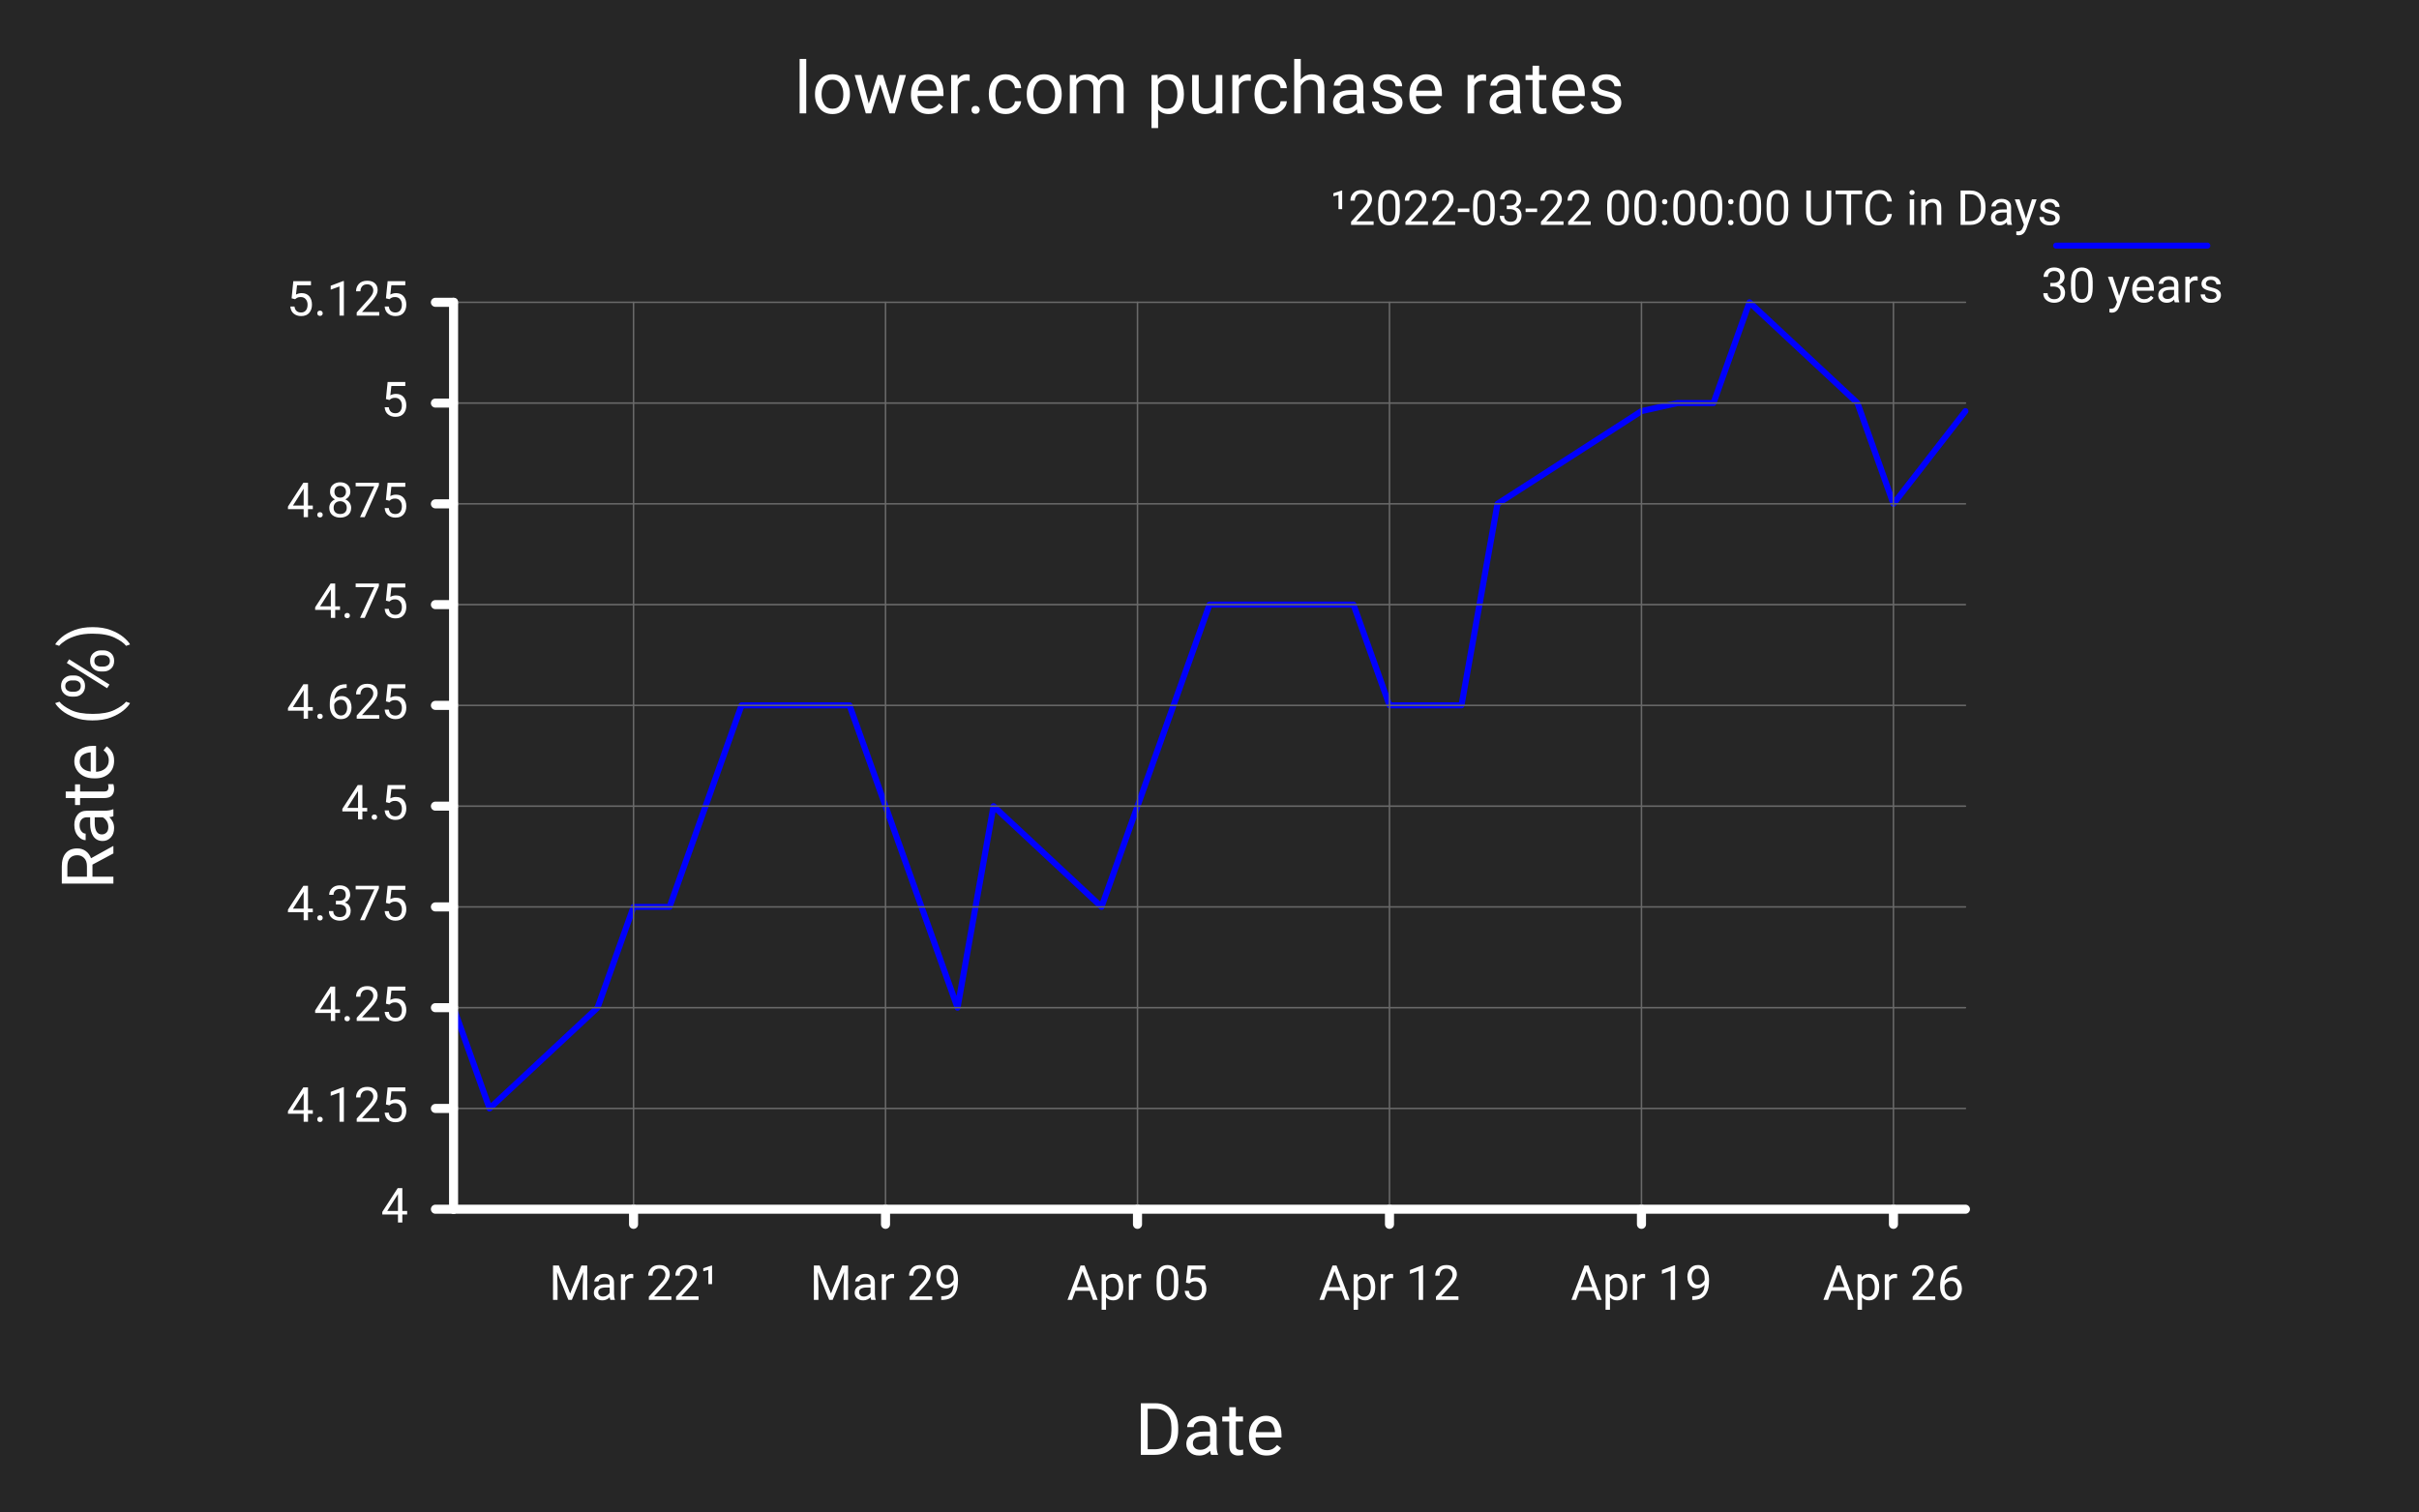
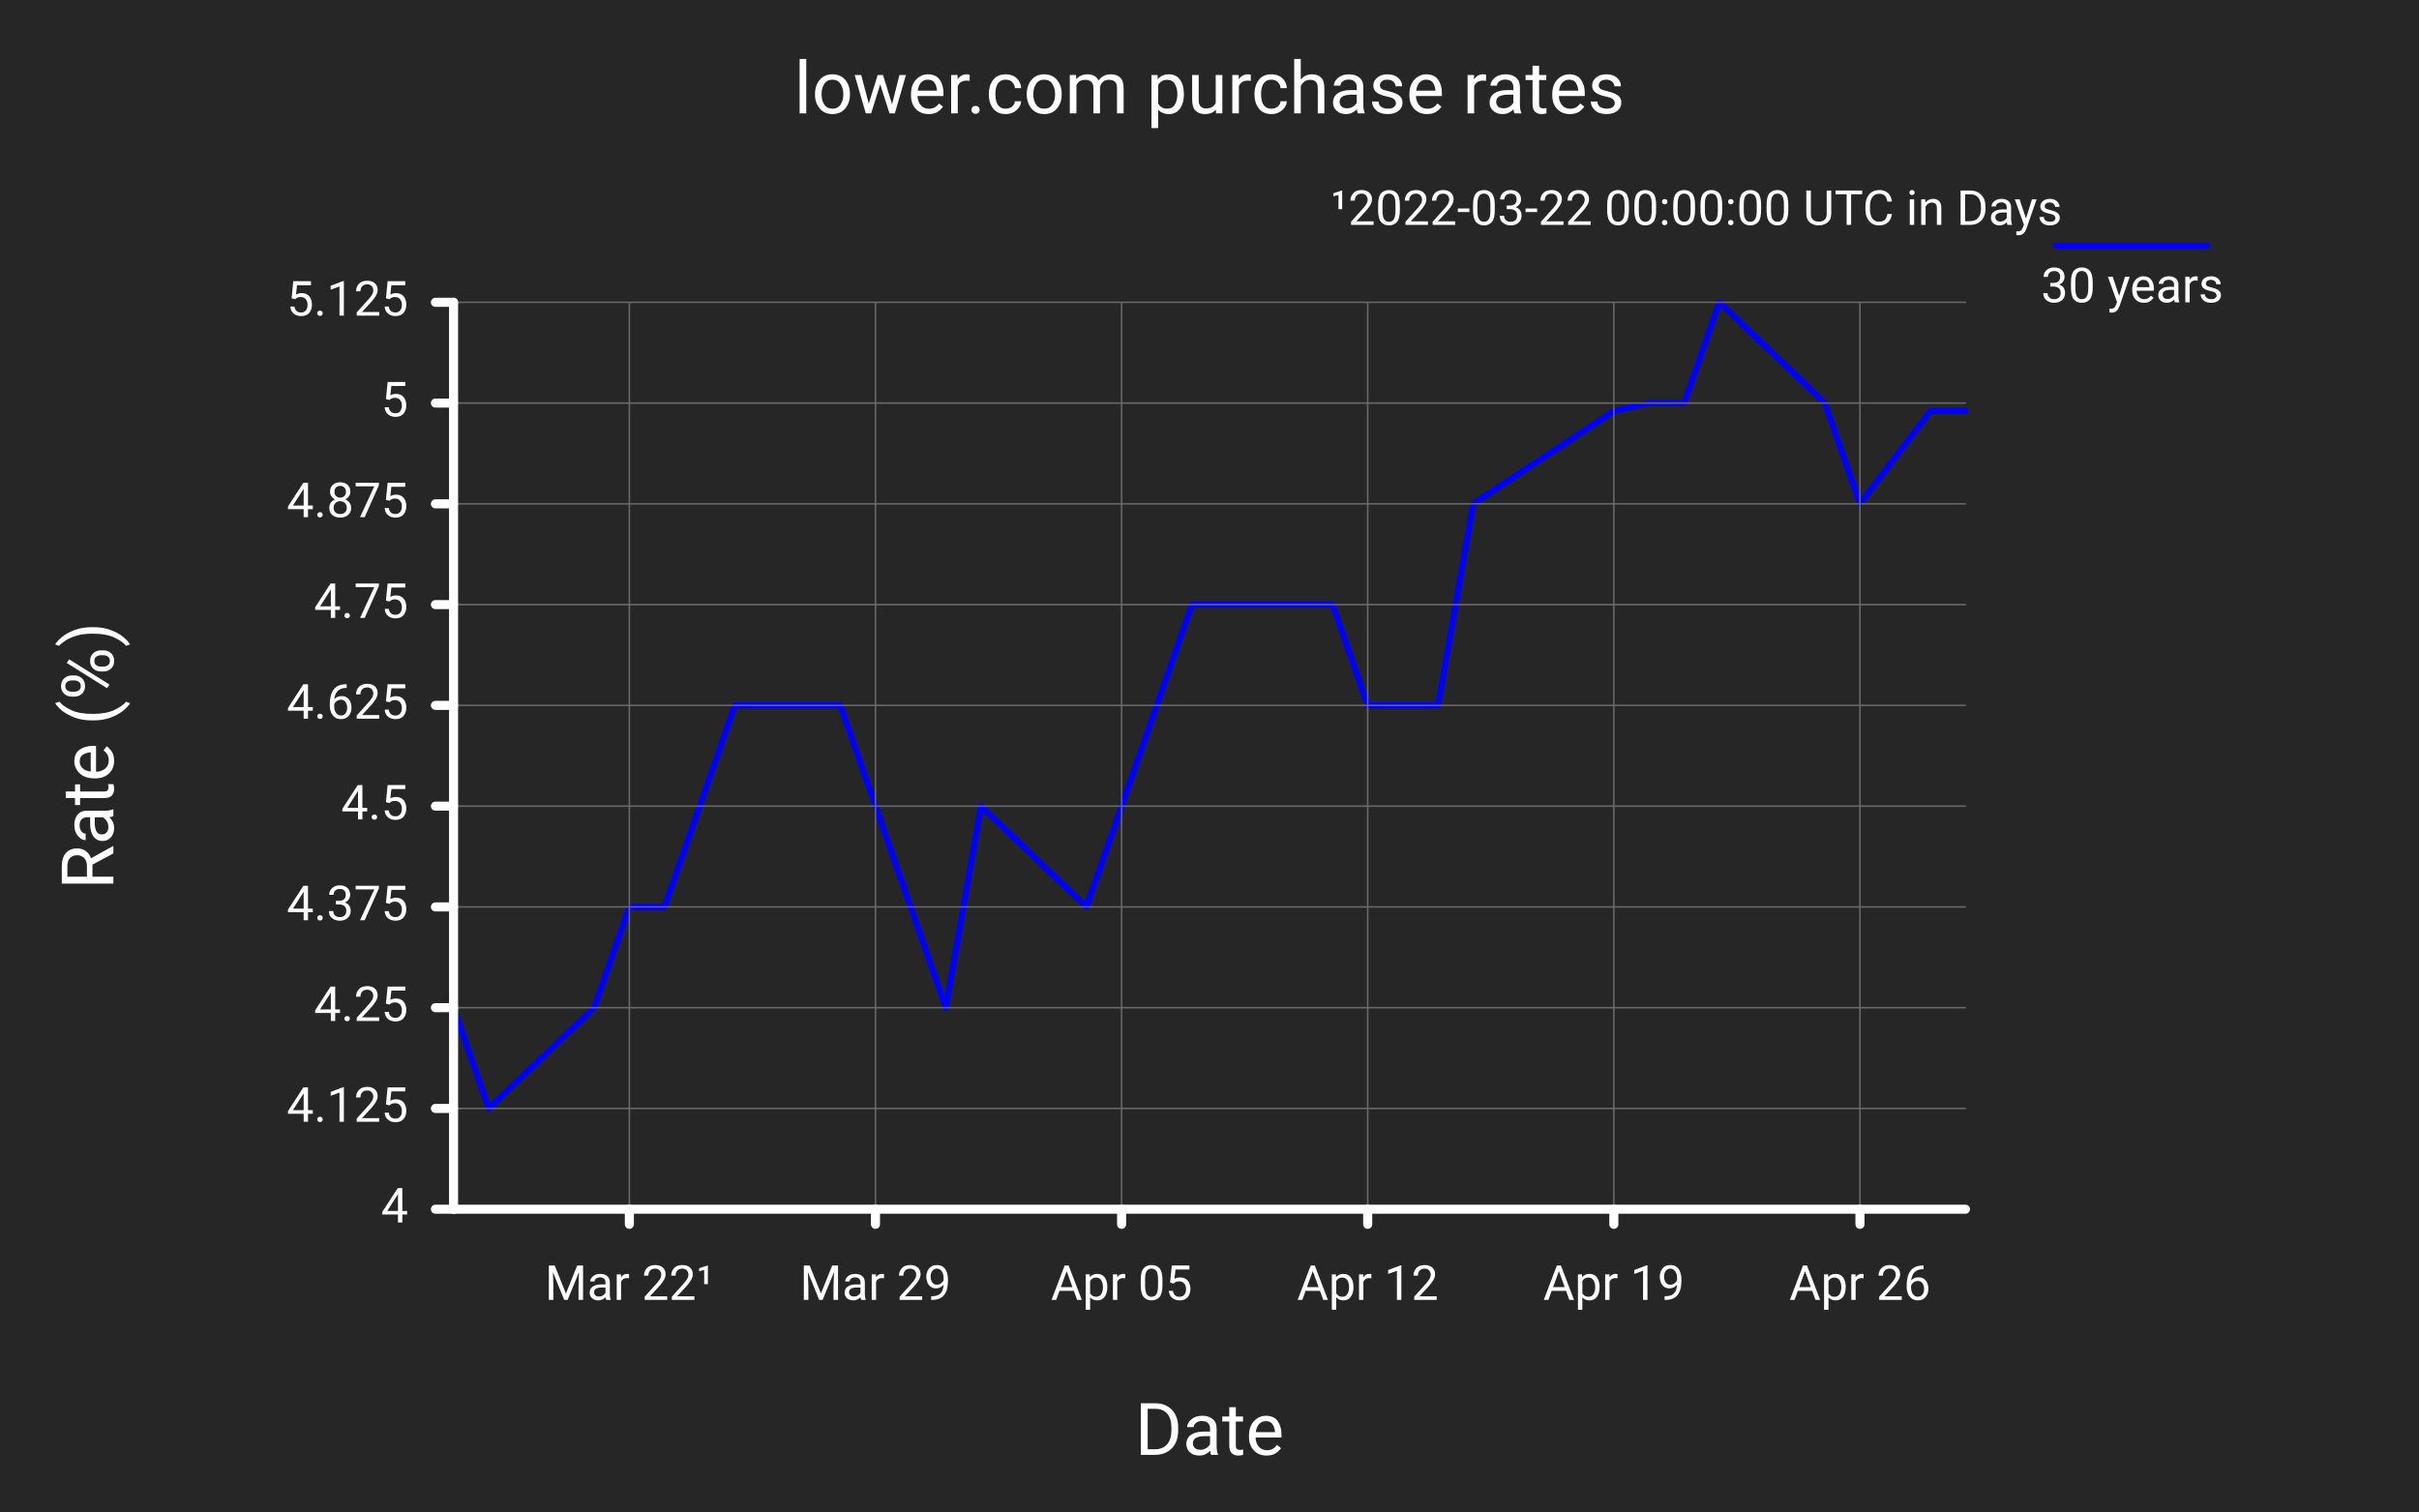
<svg xmlns="http://www.w3.org/2000/svg" class="poloto" width="800" height="500" viewBox="0 0 800 500">
  <style>.poloto{stroke-linecap:round;stroke-linejoin:round;font-family:Roboto,sans-serif;font-size:16px;}.poloto_background{fill:#262626;}.poloto_scatter{stroke-width:7}.poloto_tick_line{stroke:dimgray;stroke-width:0.5}.poloto_line{stroke-width:2}.poloto_text{fill: white;}.poloto_axis_lines{stroke: white;stroke-width:3;fill:none;stroke-dasharray:none}.poloto_title{font-size:24px;dominant-baseline:start;text-anchor:middle;}.poloto_xname{font-size:24px;dominant-baseline:start;text-anchor:middle;}.poloto_yname{font-size:24px;dominant-baseline:start;text-anchor:middle;}.poloto0stroke{stroke:blue;}.poloto1stroke{stroke:red;}.poloto2stroke{stroke:green;}.poloto3stroke{stroke:gold;}.poloto4stroke{stroke:aqua;}.poloto5stroke{stroke:lime;}.poloto6stroke{stroke:orange;}.poloto7stroke{stroke:chocolate;}.poloto0fill{fill:blue;}.poloto1fill{fill:red;}.poloto2fill{fill:green;}.poloto3fill{fill:gold;}.poloto4fill{fill:aqua;}.poloto5fill{fill:lime;}.poloto6fill{fill:orange;}.poloto7fill{fill:chocolate;}</style>
  <circle r="1e5" class="poloto_background" />
  <text class="poloto_text poloto_legend_text" x="675" y="100">30 years</text>
  <line class="poloto_line poloto_legend_icon poloto0stroke poloto0legend" stroke="black" x1="680" x2="730" y1="81.25" y2="81.25" />
-   <path class="poloto_line poloto0stroke" fill="none" stroke="black" d=" M 150.00 333.33 L 161.90 366.67 L 197.62 333.33 L 209.52 300.00 L 221.43 300.00 L 221.43 300.00 L 245.24 233.33 L 280.95 233.33 L 292.86 266.67 L 304.76 300.00 L 316.67 333.33 L 328.57 266.67 L 364.29 300.00 L 376.19 266.67 L 388.10 233.33 L 400.00 200.00 L 411.90 200.00 L 447.62 200.00 L 459.52 233.33 L 471.43 233.33 L 483.33 233.33 L 495.24 166.67 L 542.86 136.00 L 554.76 133.33 L 566.67 133.33 L 578.57 100.00 L 614.29 133.33 L 626.19 166.67 L 650.00 136.00" />
+   <path class="poloto_line poloto0stroke" fill="none" stroke="black" d=" M 150.00 333.33 L 161.63 366.67 L 196.51 333.33 L 208.14 300.00 L 219.77 300.00 L 219.77 300.00 L 243.02 233.33 L 277.91 233.33 L 289.53 266.67 L 301.16 300.00 L 312.79 333.33 L 324.42 266.67 L 359.30 300.00 L 370.93 266.67 L 382.56 233.33 L 394.19 200.00 L 405.81 200.00 L 440.70 200.00 L 452.33 233.33 L 463.95 233.33 L 475.58 233.33 L 487.21 166.67 L 533.72 136.00 L 545.35 133.33 L 556.98 133.33 L 568.60 100.00 L 603.49 133.33 L 615.12 166.67 L 638.37 136.00 L 650.00 136.00" />
  <text class="poloto_labels poloto_text poloto_title" x="400" y="37.5">lower.com purchase rates</text>
  <text class="poloto_labels poloto_text poloto_xname" x="400" y="481.25">Date</text>
  <text class="poloto_labels poloto_text poloto_yname" transform="rotate(-90,37.5,250)" x="37.5" y="250">Rate (%)</text>
  <text class="poloto_tick_labels poloto_text" dominant-baseline="middle" text-anchor="start" x="150" y="70" />
  <line class="poloto_axis_lines" stroke="black" x1="150" x2="144" y1="400" y2="400" />
  <line class="poloto_tick_line" stroke="black" x1="150" x2="650" y1="400" y2="400" />
  <text class="poloto_tick_labels poloto_text" dominant-baseline="middle" text-anchor="end" x="135" y="400">4</text>
  <line class="poloto_axis_lines" stroke="black" x1="150" x2="144" y1="366.667" y2="366.667" />
  <line class="poloto_tick_line" stroke="black" x1="150" x2="650" y1="366.667" y2="366.667" />
  <text class="poloto_tick_labels poloto_text" dominant-baseline="middle" text-anchor="end" x="135" y="366.667">4.125</text>
  <line class="poloto_axis_lines" stroke="black" x1="150" x2="144" y1="333.333" y2="333.333" />
  <line class="poloto_tick_line" stroke="black" x1="150" x2="650" y1="333.333" y2="333.333" />
  <text class="poloto_tick_labels poloto_text" dominant-baseline="middle" text-anchor="end" x="135" y="333.333">4.25</text>
  <line class="poloto_axis_lines" stroke="black" x1="150" x2="144" y1="300" y2="300" />
  <line class="poloto_tick_line" stroke="black" x1="150" x2="650" y1="300" y2="300" />
  <text class="poloto_tick_labels poloto_text" dominant-baseline="middle" text-anchor="end" x="135" y="300">4.375</text>
  <line class="poloto_axis_lines" stroke="black" x1="150" x2="144" y1="266.667" y2="266.667" />
  <line class="poloto_tick_line" stroke="black" x1="150" x2="650" y1="266.667" y2="266.667" />
  <text class="poloto_tick_labels poloto_text" dominant-baseline="middle" text-anchor="end" x="135" y="266.667">4.5</text>
  <line class="poloto_axis_lines" stroke="black" x1="150" x2="144" y1="233.333" y2="233.333" />
  <line class="poloto_tick_line" stroke="black" x1="150" x2="650" y1="233.333" y2="233.333" />
  <text class="poloto_tick_labels poloto_text" dominant-baseline="middle" text-anchor="end" x="135" y="233.333">4.625</text>
  <line class="poloto_axis_lines" stroke="black" x1="150" x2="144" y1="200" y2="200" />
  <line class="poloto_tick_line" stroke="black" x1="150" x2="650" y1="200" y2="200" />
  <text class="poloto_tick_labels poloto_text" dominant-baseline="middle" text-anchor="end" x="135" y="200">4.75</text>
  <line class="poloto_axis_lines" stroke="black" x1="150" x2="144" y1="166.667" y2="166.667" />
  <line class="poloto_tick_line" stroke="black" x1="150" x2="650" y1="166.667" y2="166.667" />
  <text class="poloto_tick_labels poloto_text" dominant-baseline="middle" text-anchor="end" x="135" y="166.667">4.875</text>
  <line class="poloto_axis_lines" stroke="black" x1="150" x2="144" y1="133.333" y2="133.333" />
  <line class="poloto_tick_line" stroke="black" x1="150" x2="650" y1="133.333" y2="133.333" />
  <text class="poloto_tick_labels poloto_text" dominant-baseline="middle" text-anchor="end" x="135" y="133.333">5</text>
  <line class="poloto_axis_lines" stroke="black" x1="150" x2="144" y1="100" y2="100" />
  <line class="poloto_tick_line" stroke="black" x1="150" x2="650" y1="100" y2="100" />
  <text class="poloto_tick_labels poloto_text" dominant-baseline="middle" text-anchor="end" x="135" y="100">5.125</text>
  <text class="poloto_tick_labels poloto_text" dominant-baseline="middle" text-anchor="start" x="440" y="70">¹2022-03-22 00:00:00 UTC in Days</text>
-   <line class="poloto_axis_lines" stroke="black" x1="209.524" x2="209.524" y1="400" y2="405" />
-   <line class="poloto_tick_line" stroke="black" x1="209.524" x2="209.524" y1="400" y2="100" />
-   <text class="poloto_tick_labels poloto_text" dominant-baseline="start" text-anchor="middle" x="209.524" y="430">Mar 22¹</text>
-   <line class="poloto_axis_lines" stroke="black" x1="292.857" x2="292.857" y1="400" y2="405" />
-   <line class="poloto_tick_line" stroke="black" x1="292.857" x2="292.857" y1="400" y2="100" />
-   <text class="poloto_tick_labels poloto_text" dominant-baseline="start" text-anchor="middle" x="292.857" y="430">Mar 29</text>
-   <line class="poloto_axis_lines" stroke="black" x1="376.19" x2="376.19" y1="400" y2="405" />
-   <line class="poloto_tick_line" stroke="black" x1="376.19" x2="376.19" y1="400" y2="100" />
-   <text class="poloto_tick_labels poloto_text" dominant-baseline="start" text-anchor="middle" x="376.19" y="430">Apr 05</text>
-   <line class="poloto_axis_lines" stroke="black" x1="459.524" x2="459.524" y1="400" y2="405" />
-   <line class="poloto_tick_line" stroke="black" x1="459.524" x2="459.524" y1="400" y2="100" />
-   <text class="poloto_tick_labels poloto_text" dominant-baseline="start" text-anchor="middle" x="459.524" y="430">Apr 12</text>
-   <line class="poloto_axis_lines" stroke="black" x1="542.857" x2="542.857" y1="400" y2="405" />
-   <line class="poloto_tick_line" stroke="black" x1="542.857" x2="542.857" y1="400" y2="100" />
-   <text class="poloto_tick_labels poloto_text" dominant-baseline="start" text-anchor="middle" x="542.857" y="430">Apr 19</text>
-   <line class="poloto_axis_lines" stroke="black" x1="626.19" x2="626.19" y1="400" y2="405" />
-   <line class="poloto_tick_line" stroke="black" x1="626.19" x2="626.19" y1="400" y2="100" />
-   <text class="poloto_tick_labels poloto_text" dominant-baseline="start" text-anchor="middle" x="626.19" y="430">Apr 26</text>
+   <line class="poloto_axis_lines" stroke="black" x1="208.14" x2="208.14" y1="400" y2="405" />
+   <line class="poloto_tick_line" stroke="black" x1="208.14" x2="208.14" y1="400" y2="100" />
+   <text class="poloto_tick_labels poloto_text" dominant-baseline="start" text-anchor="middle" x="208.14" y="430">Mar 22¹</text>
+   <line class="poloto_axis_lines" stroke="black" x1="289.535" x2="289.535" y1="400" y2="405" />
+   <line class="poloto_tick_line" stroke="black" x1="289.535" x2="289.535" y1="400" y2="100" />
+   <text class="poloto_tick_labels poloto_text" dominant-baseline="start" text-anchor="middle" x="289.535" y="430">Mar 29</text>
+   <line class="poloto_axis_lines" stroke="black" x1="370.93" x2="370.93" y1="400" y2="405" />
+   <line class="poloto_tick_line" stroke="black" x1="370.93" x2="370.93" y1="400" y2="100" />
+   <text class="poloto_tick_labels poloto_text" dominant-baseline="start" text-anchor="middle" x="370.93" y="430">Apr 05</text>
+   <line class="poloto_axis_lines" stroke="black" x1="452.326" x2="452.326" y1="400" y2="405" />
+   <line class="poloto_tick_line" stroke="black" x1="452.326" x2="452.326" y1="400" y2="100" />
+   <text class="poloto_tick_labels poloto_text" dominant-baseline="start" text-anchor="middle" x="452.326" y="430">Apr 12</text>
+   <line class="poloto_axis_lines" stroke="black" x1="533.721" x2="533.721" y1="400" y2="405" />
+   <line class="poloto_tick_line" stroke="black" x1="533.721" x2="533.721" y1="400" y2="100" />
+   <text class="poloto_tick_labels poloto_text" dominant-baseline="start" text-anchor="middle" x="533.721" y="430">Apr 19</text>
+   <line class="poloto_axis_lines" stroke="black" x1="615.116" x2="615.116" y1="400" y2="405" />
+   <line class="poloto_tick_line" stroke="black" x1="615.116" x2="615.116" y1="400" y2="100" />
+   <text class="poloto_tick_labels poloto_text" dominant-baseline="start" text-anchor="middle" x="615.116" y="430">Apr 26</text>
  <path stroke="black" fill="none" class="poloto_axis_lines" d=" M 150 400 L 650 400" />
  <path stroke="black" fill="none" class="poloto_axis_lines" d=" M 150 400 L 150 100" />
</svg>
